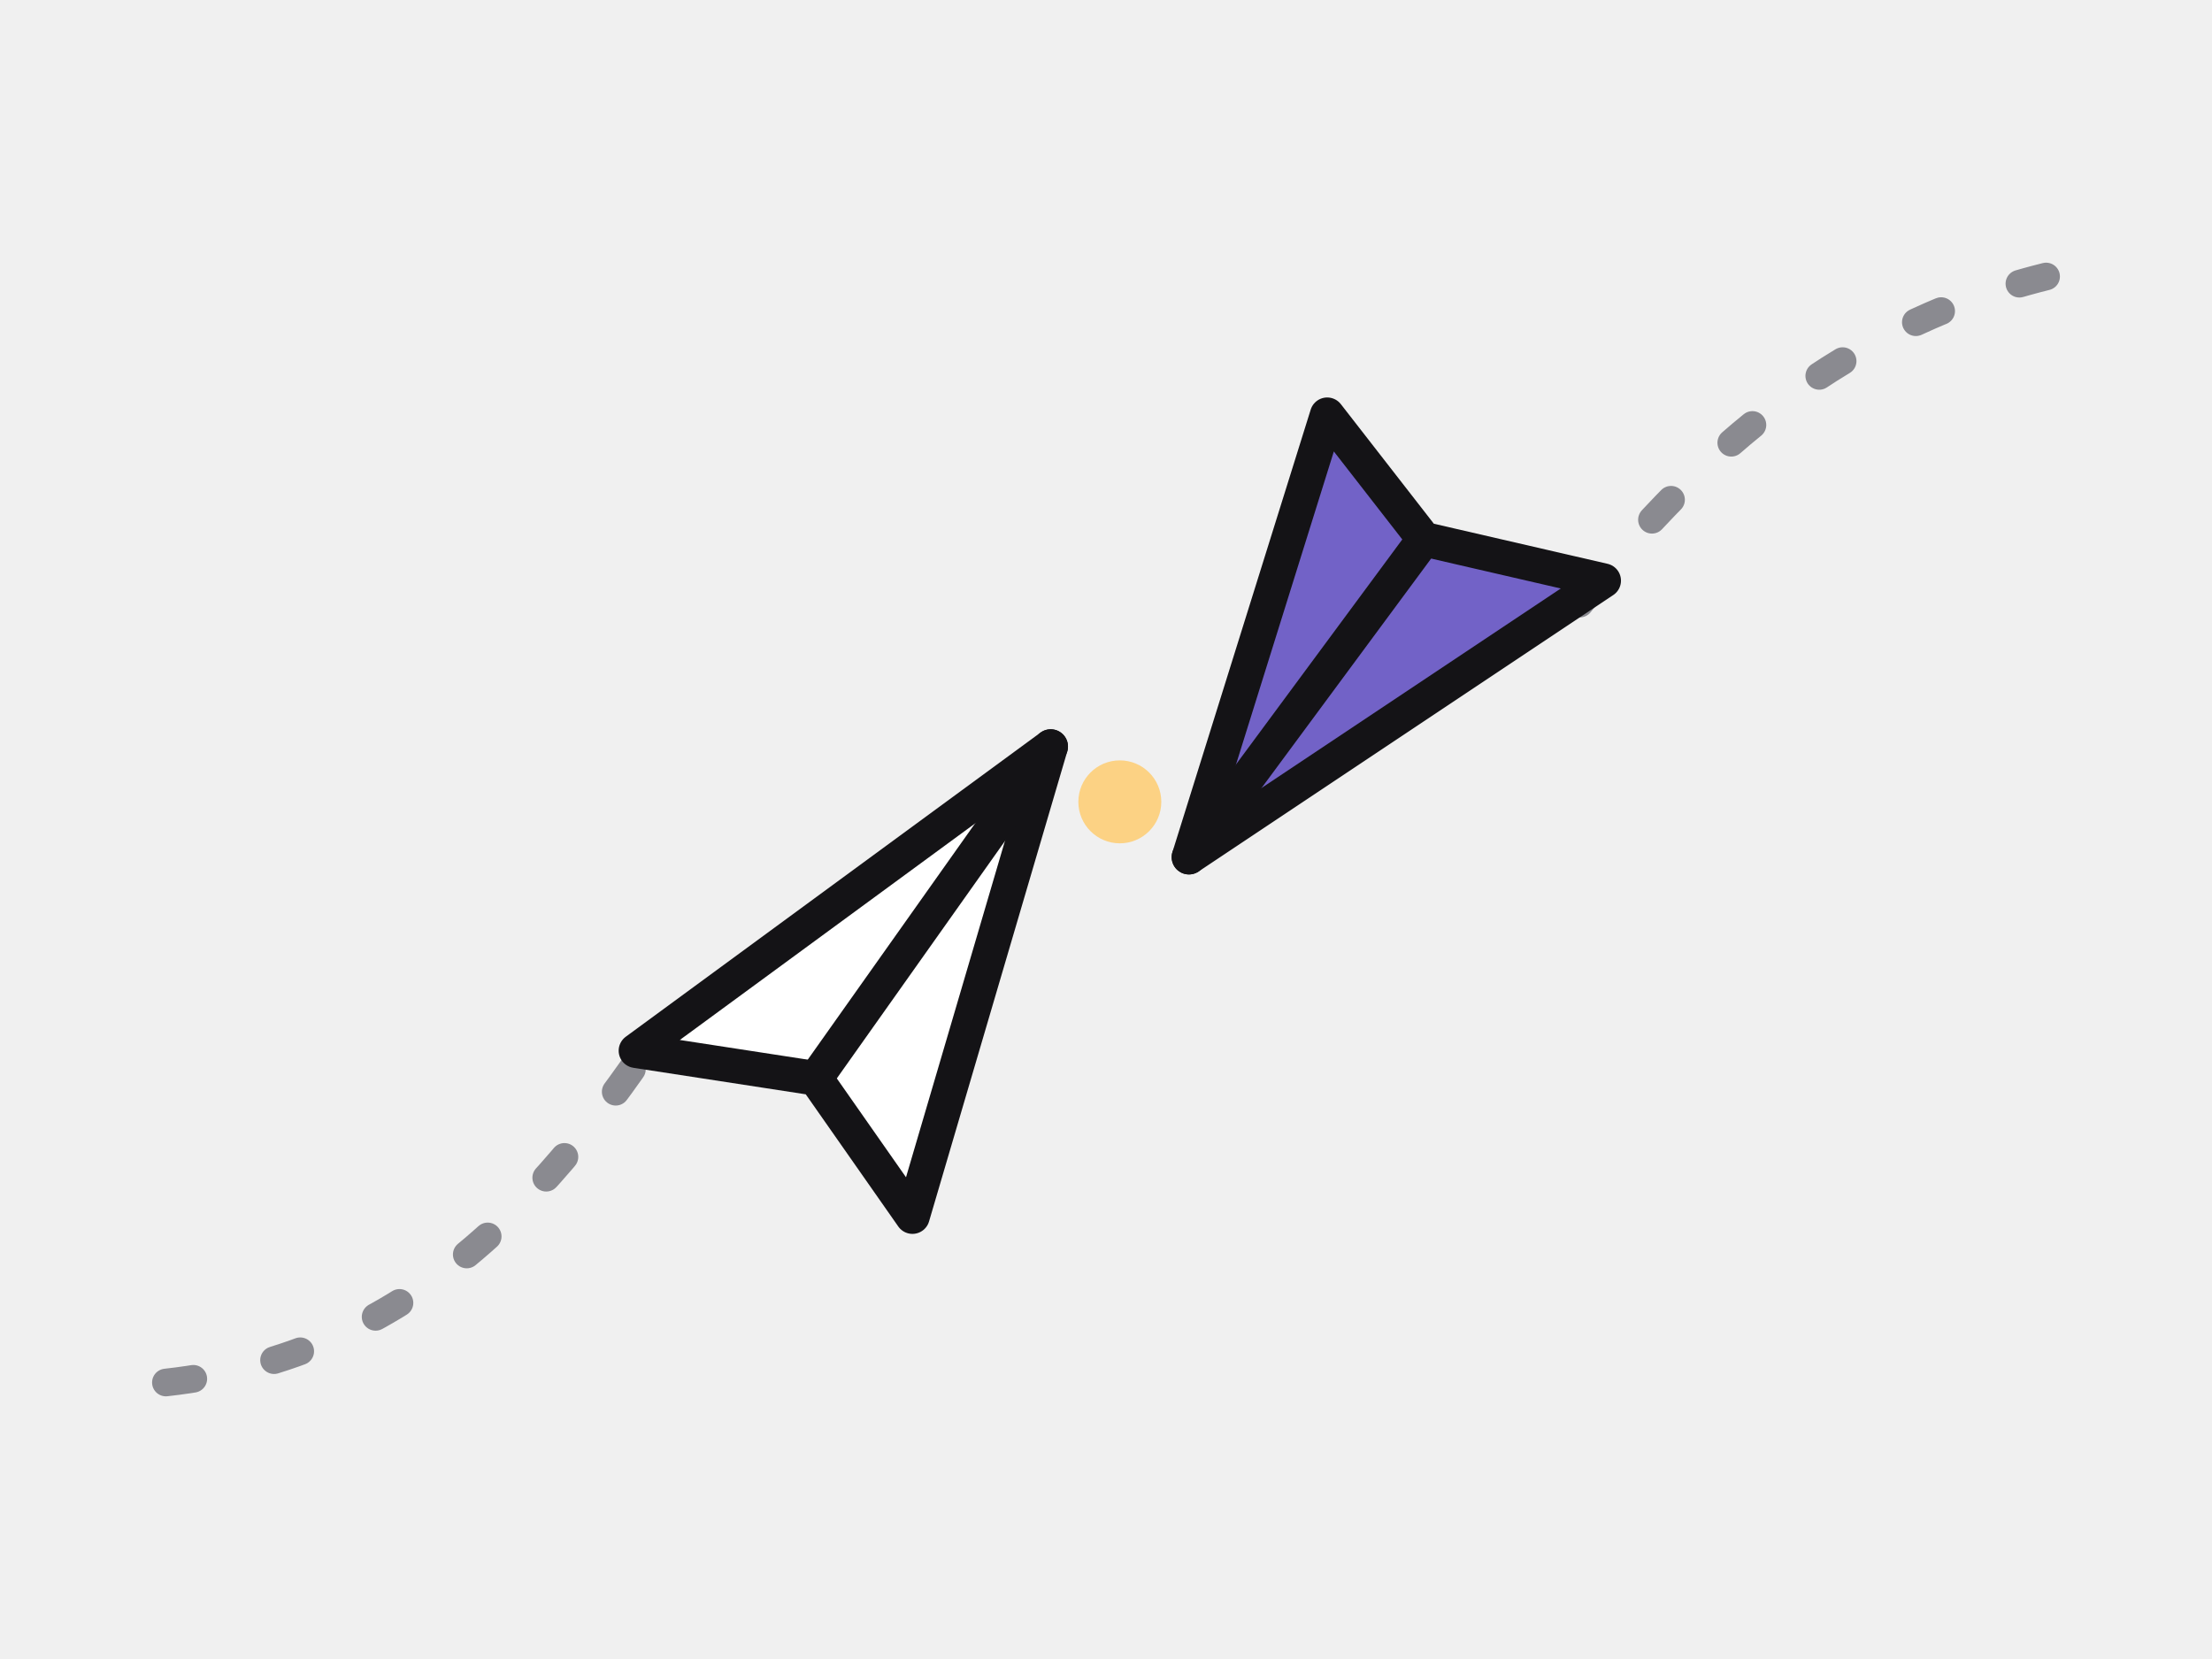
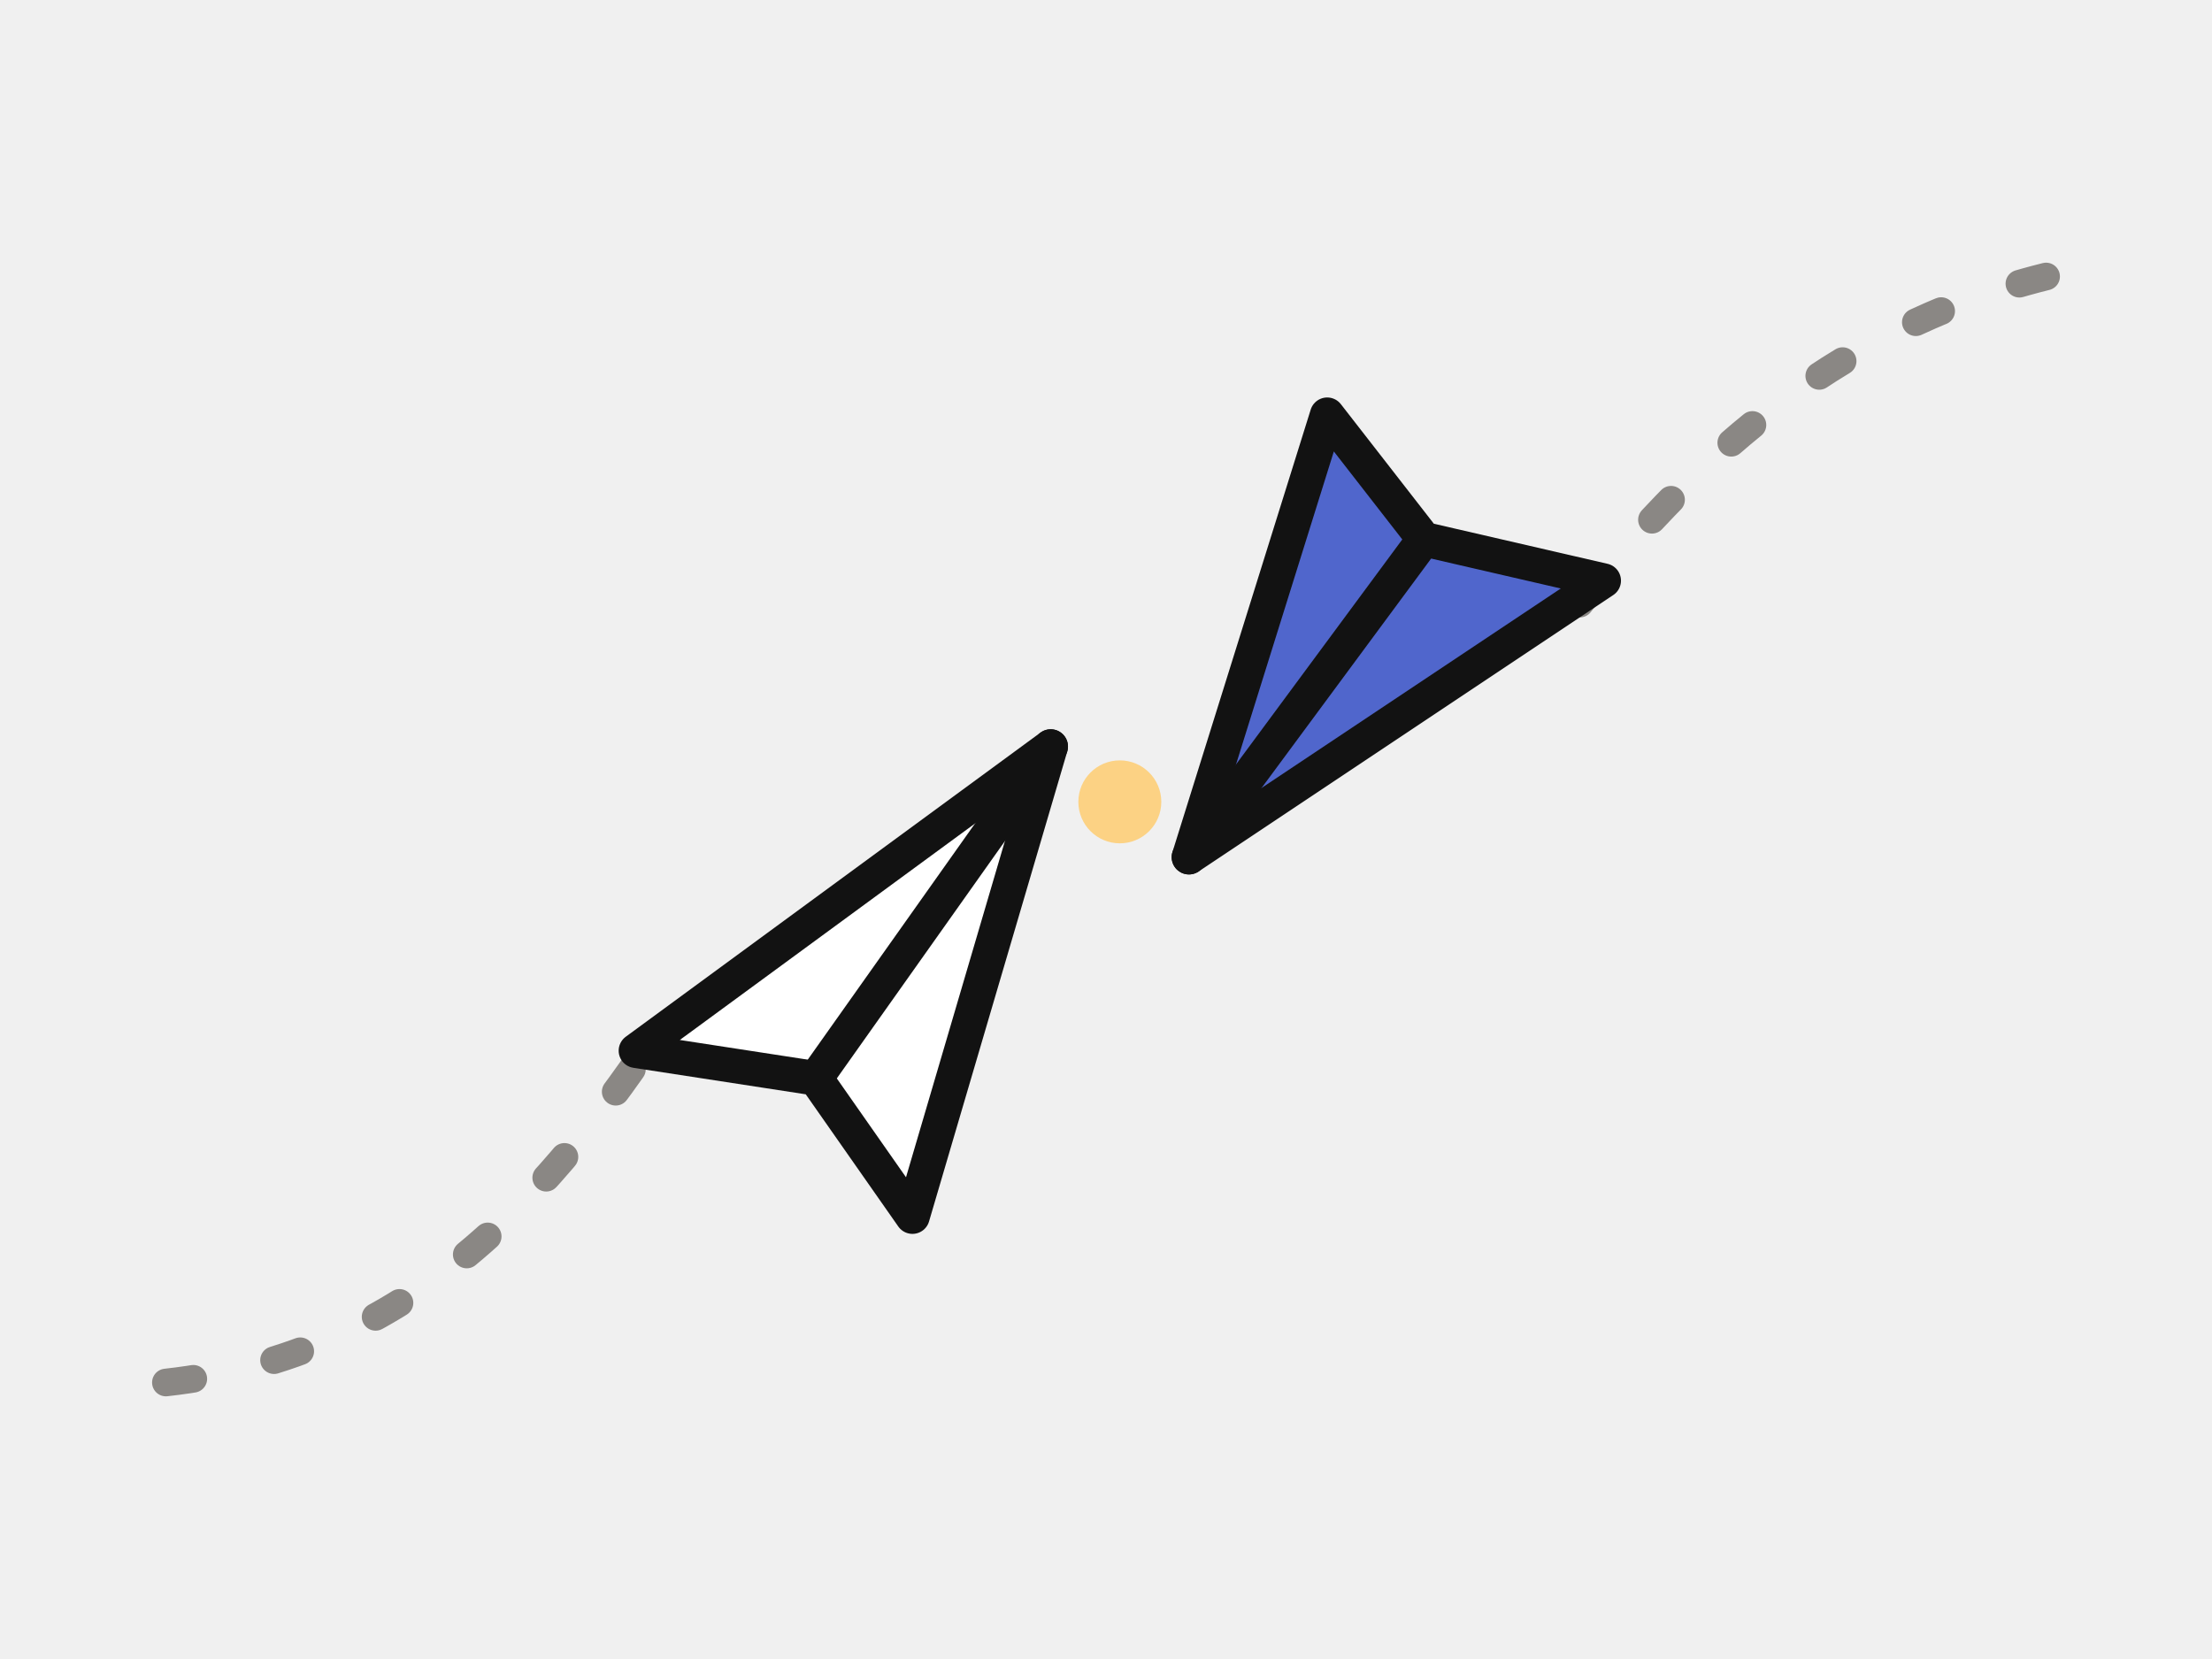
<svg xmlns="http://www.w3.org/2000/svg" viewBox="0 0 160 120" width="160" height="120">
-   <path fill="none" stroke="#8a8a90" stroke-width="2" stroke-linecap="round" stroke-dasharray="2 6" d="M12 100C30 98 40 86 48 74" />
-   <path fill="none" stroke="#8a8a90" stroke-width="2" stroke-linecap="round" stroke-dasharray="2 6" d="M148 20C132 24 122 34 114 44" />
-   <path fill="#ffffff" stroke="#141316" stroke-width="2.5" stroke-linecap="round" stroke-linejoin="round" d="M46 76l30-22-10 34-7-10z" />
-   <path stroke="#141316" stroke-width="2.5" stroke-linecap="round" stroke-linejoin="round" fill="none" d="M59 78l17-24" />
-   <path fill="#7262c7" stroke="#141316" stroke-width="2.5" stroke-linecap="round" stroke-linejoin="round" d="M116 42l-30 20 10-32 7 9z" />
-   <path stroke="#141316" stroke-width="2.5" stroke-linecap="round" stroke-linejoin="round" fill="none" d="M103 39L86 62" />
+   <path fill="none" stroke="#8a8784" stroke-width="2" stroke-linecap="round" stroke-dasharray="2 6" d="M12 100C30 98 40 86 48 74" />
+   <path fill="none" stroke="#8a8784" stroke-width="2" stroke-linecap="round" stroke-dasharray="2 6" d="M148 20C132 24 122 34 114 44" />
+   <path fill="#ffffff" stroke="#121212" stroke-width="2.5" stroke-linecap="round" stroke-linejoin="round" d="M46 76l30-22-10 34-7-10z" />
+   <path stroke="#121212" stroke-width="2.5" stroke-linecap="round" stroke-linejoin="round" fill="none" d="M59 78l17-24" />
+   <path fill="#5066cc" stroke="#121212" stroke-width="2.5" stroke-linecap="round" stroke-linejoin="round" d="M116 42l-30 20 10-32 7 9z" />
+   <path stroke="#121212" stroke-width="2.5" stroke-linecap="round" stroke-linejoin="round" fill="none" d="M103 39L86 62" />
  <circle fill="#fcd284" cx="81" cy="58" r="3" />
</svg>
